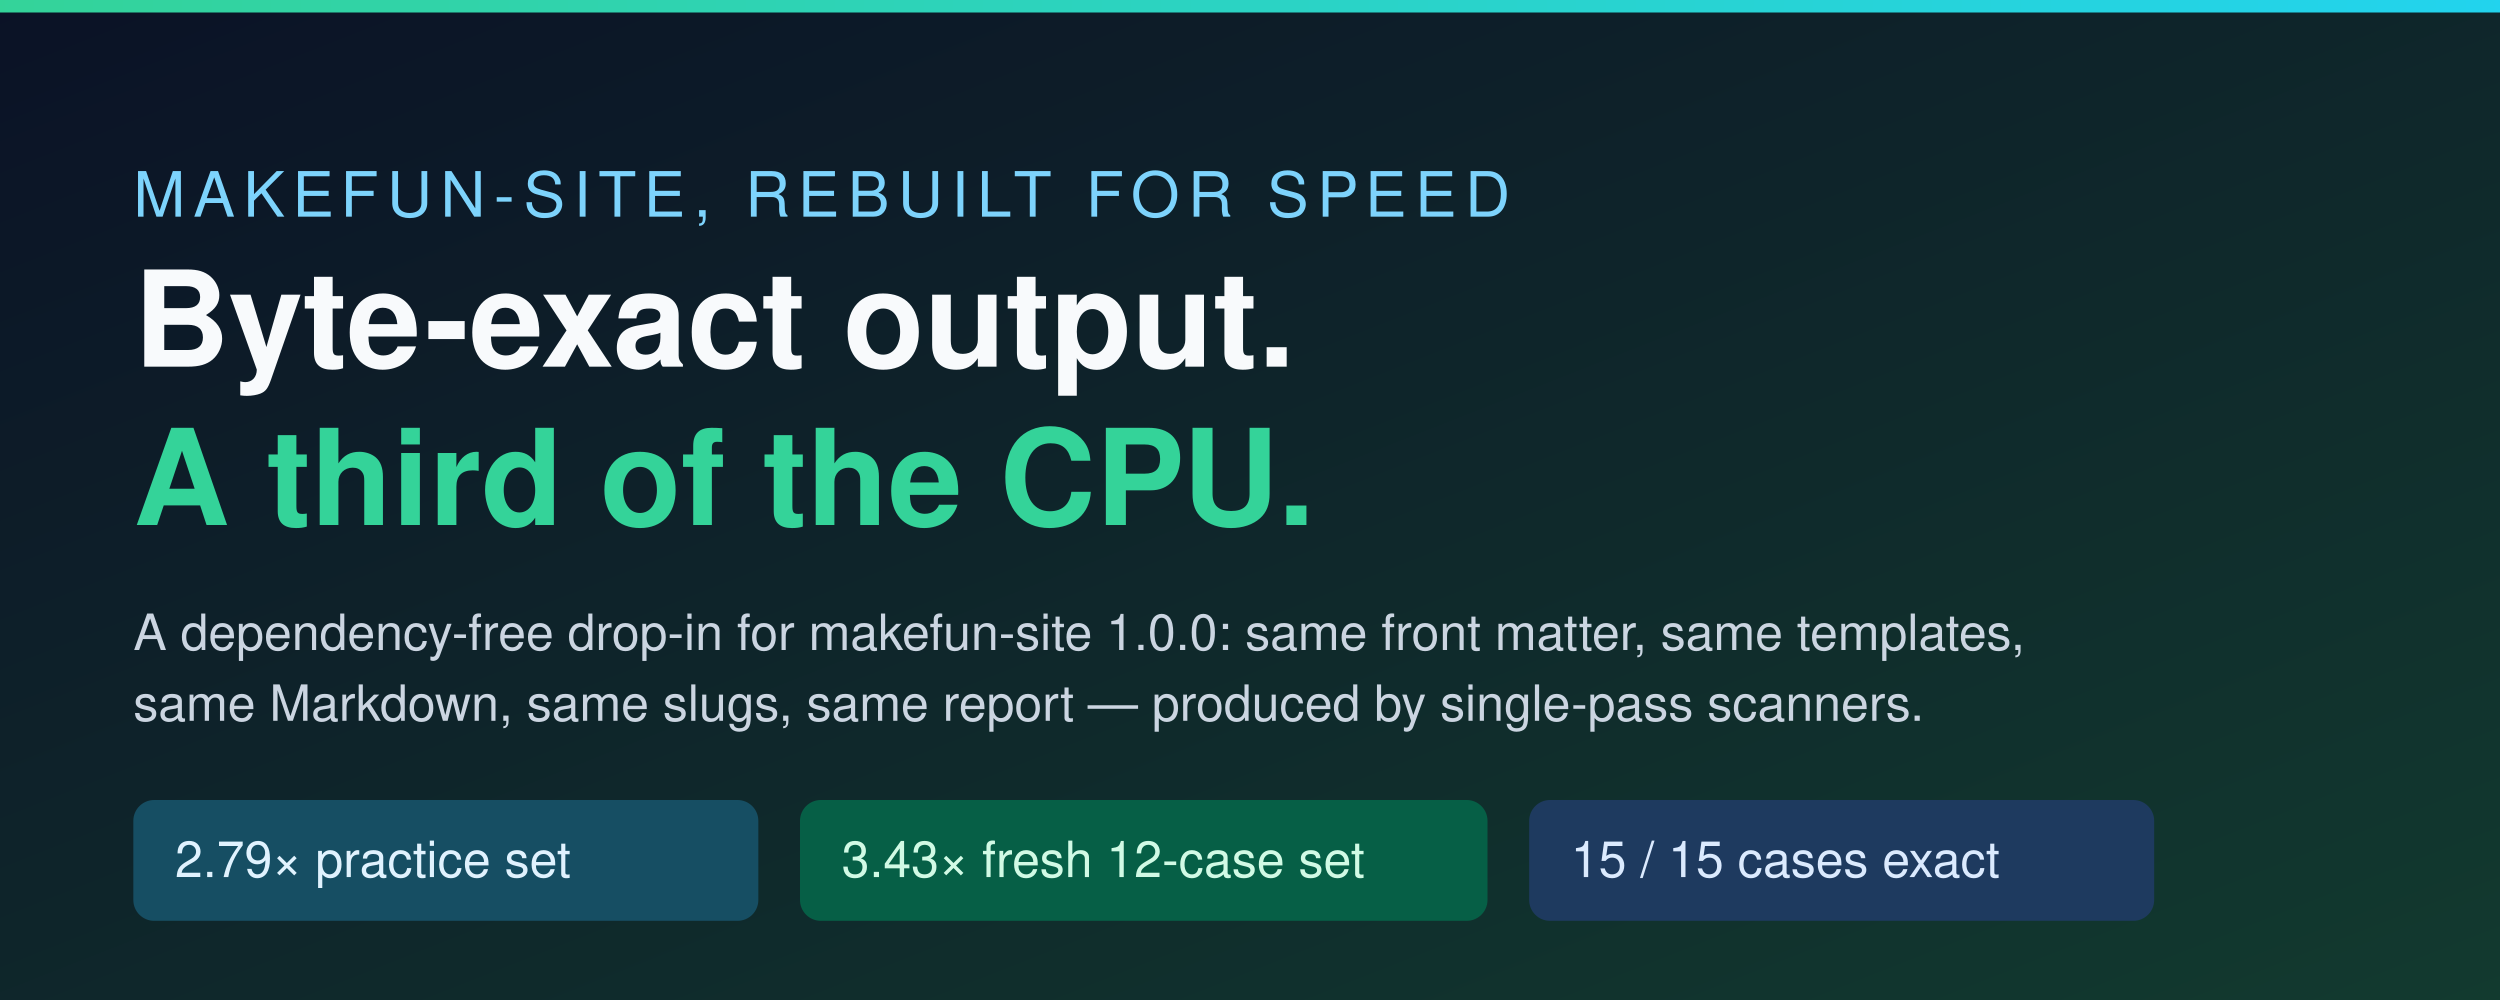
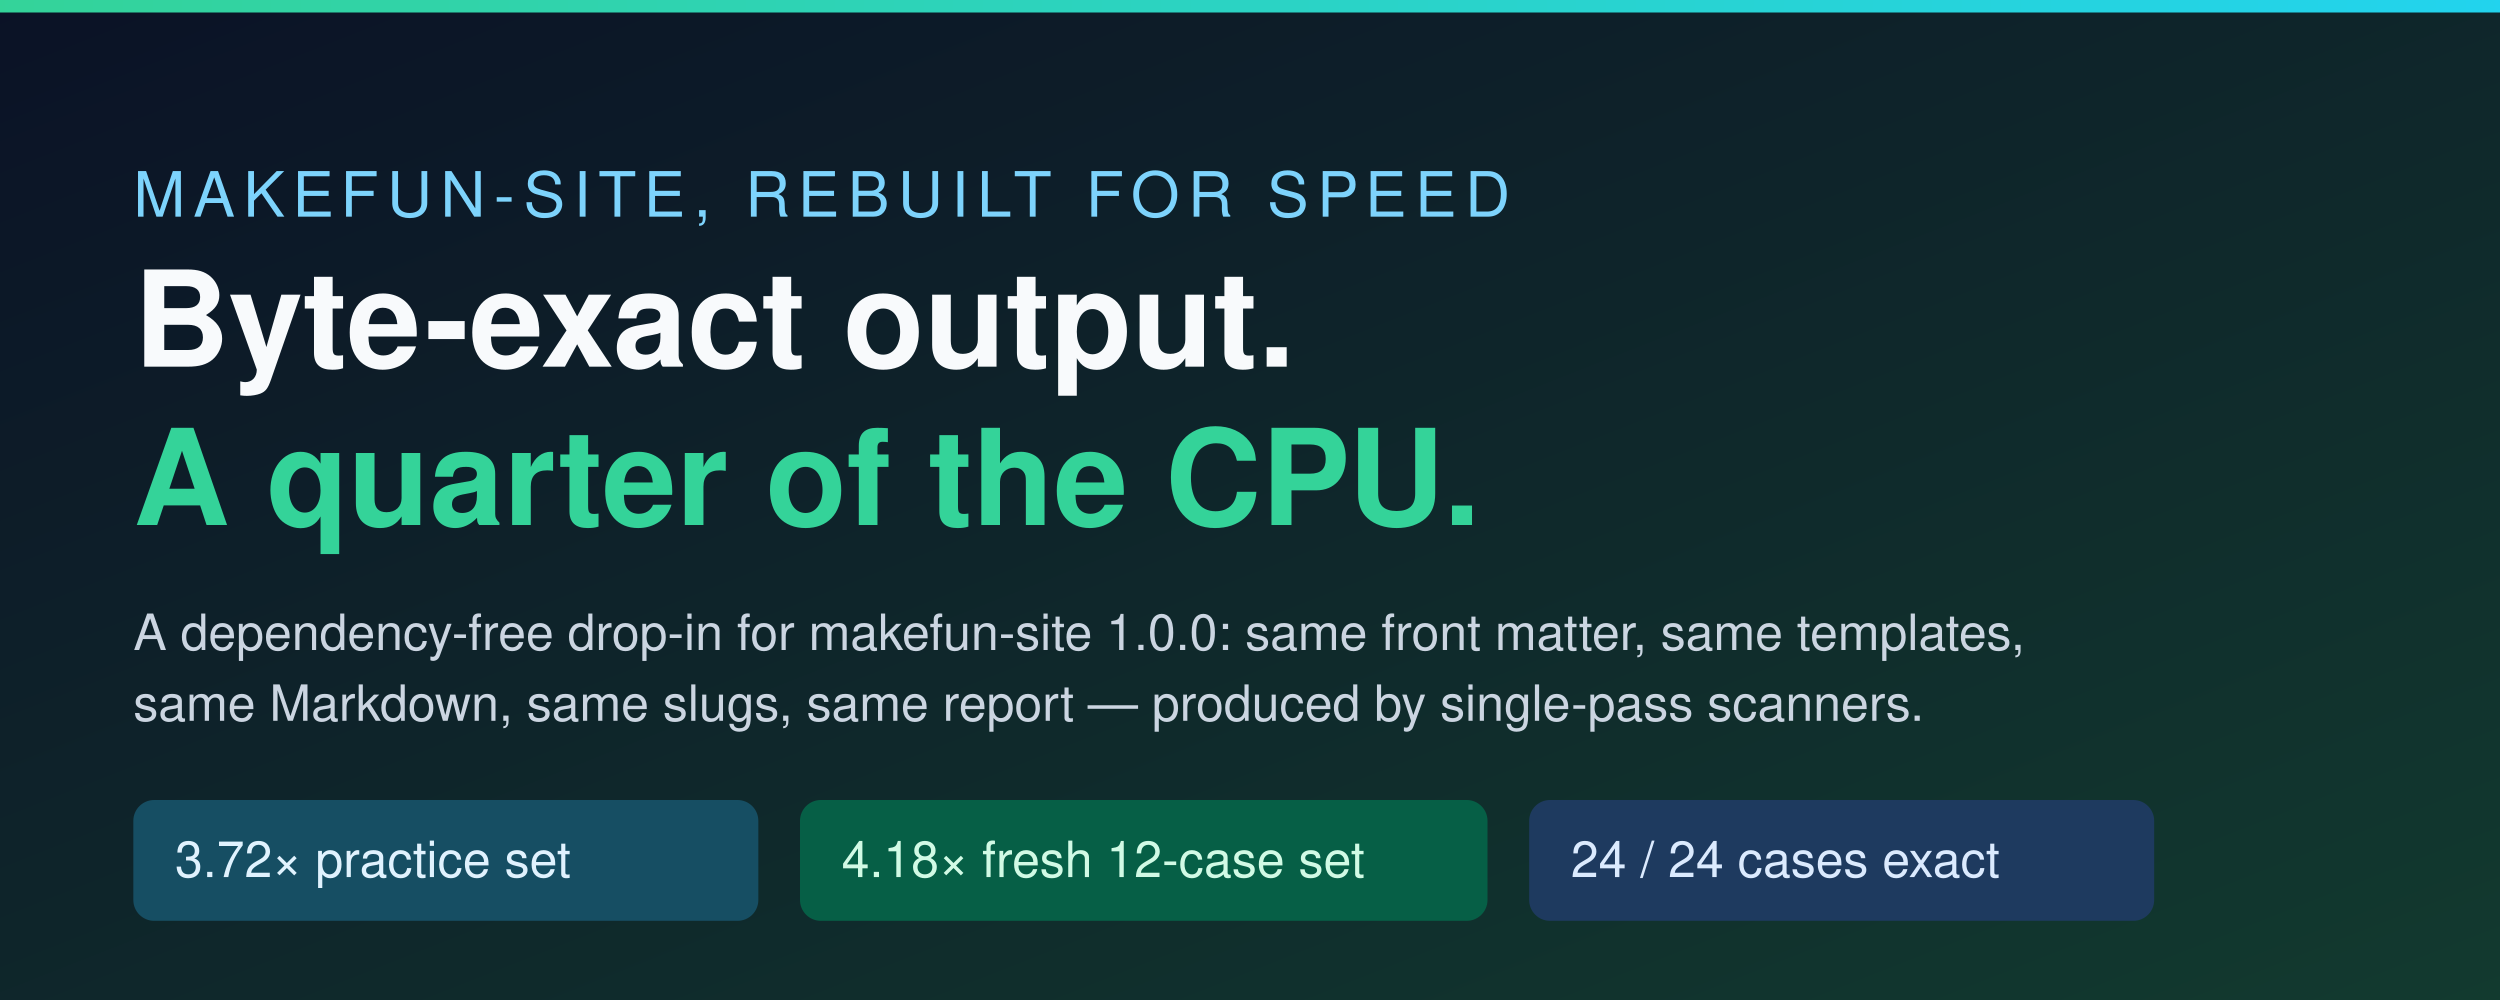
<svg xmlns="http://www.w3.org/2000/svg" width="1200" height="480" viewBox="0 0 1200 480">
  <defs>
    <linearGradient id="bg" x1="0" y1="0" x2="1" y2="1">
      <stop offset="0" stop-color="#0b1226" />
      <stop offset="1" stop-color="#123a2f" />
    </linearGradient>
    <linearGradient id="bar" x1="0" y1="0" x2="1" y2="0">
      <stop offset="0" stop-color="#34d399" />
      <stop offset="1" stop-color="#22d3ee" />
    </linearGradient>
  </defs>
  <rect width="1200" height="480" fill="url(#bg)" />
  <rect x="0" y="0" width="1200" height="6" fill="url(#bar)" />
  <text x="64" y="104" font-family="Segoe UI, Helvetica, Arial, sans-serif" font-size="30" fill="#7dd3fc" letter-spacing="4">MAKEFUN-SITE, REBUILT FOR SPEED</text>
  <text x="64" y="176" font-family="Segoe UI, Helvetica, Arial, sans-serif" font-size="64" font-weight="700" fill="#f8fafc">Byte-exact output.</text>
-   <text x="64" y="252" font-family="Segoe UI, Helvetica, Arial, sans-serif" font-size="64" font-weight="700" fill="#34d399">A third of the CPU.</text>
+   <text x="64" y="252" font-family="Segoe UI, Helvetica, Arial, sans-serif" font-size="64" font-weight="700" fill="#34d399">A quarter of the CPU.</text>
  <text x="64" y="312" font-family="Segoe UI, Helvetica, Arial, sans-serif" font-size="24" fill="#cbd5e1">A dependency-free drop-in for makefun-site 1.0.0: same front matter, same templates,</text>
  <text x="64" y="346" font-family="Segoe UI, Helvetica, Arial, sans-serif" font-size="24" fill="#cbd5e1">same Markdown, same slugs, same report — produced by single-pass scanners.</text>
  <g font-family="Segoe UI, Helvetica, Arial, sans-serif">
    <rect x="64" y="384" width="300" height="58" rx="10" fill="#164e63" />
-     <text x="84" y="421" font-size="24" fill="#e0f2fe">2.79× practice set</text>
+     <text x="84" y="421" font-size="24" fill="#e0f2fe">3.72× practice set</text>
    <rect x="384" y="384" width="330" height="58" rx="10" fill="#065f46" />
-     <text x="404" y="421" font-size="24" fill="#d1fae5">3.43× fresh 12-case set</text>
+     <text x="404" y="421" font-size="24" fill="#d1fae5">4.18× fresh 12-case set</text>
    <rect x="734" y="384" width="300" height="58" rx="10" fill="#1e3a5f" />
-     <text x="754" y="421" font-size="24" fill="#dbeafe">15 / 15 cases exact</text>
+     <text x="754" y="421" font-size="24" fill="#dbeafe">24 / 24 cases exact</text>
  </g>
</svg>
